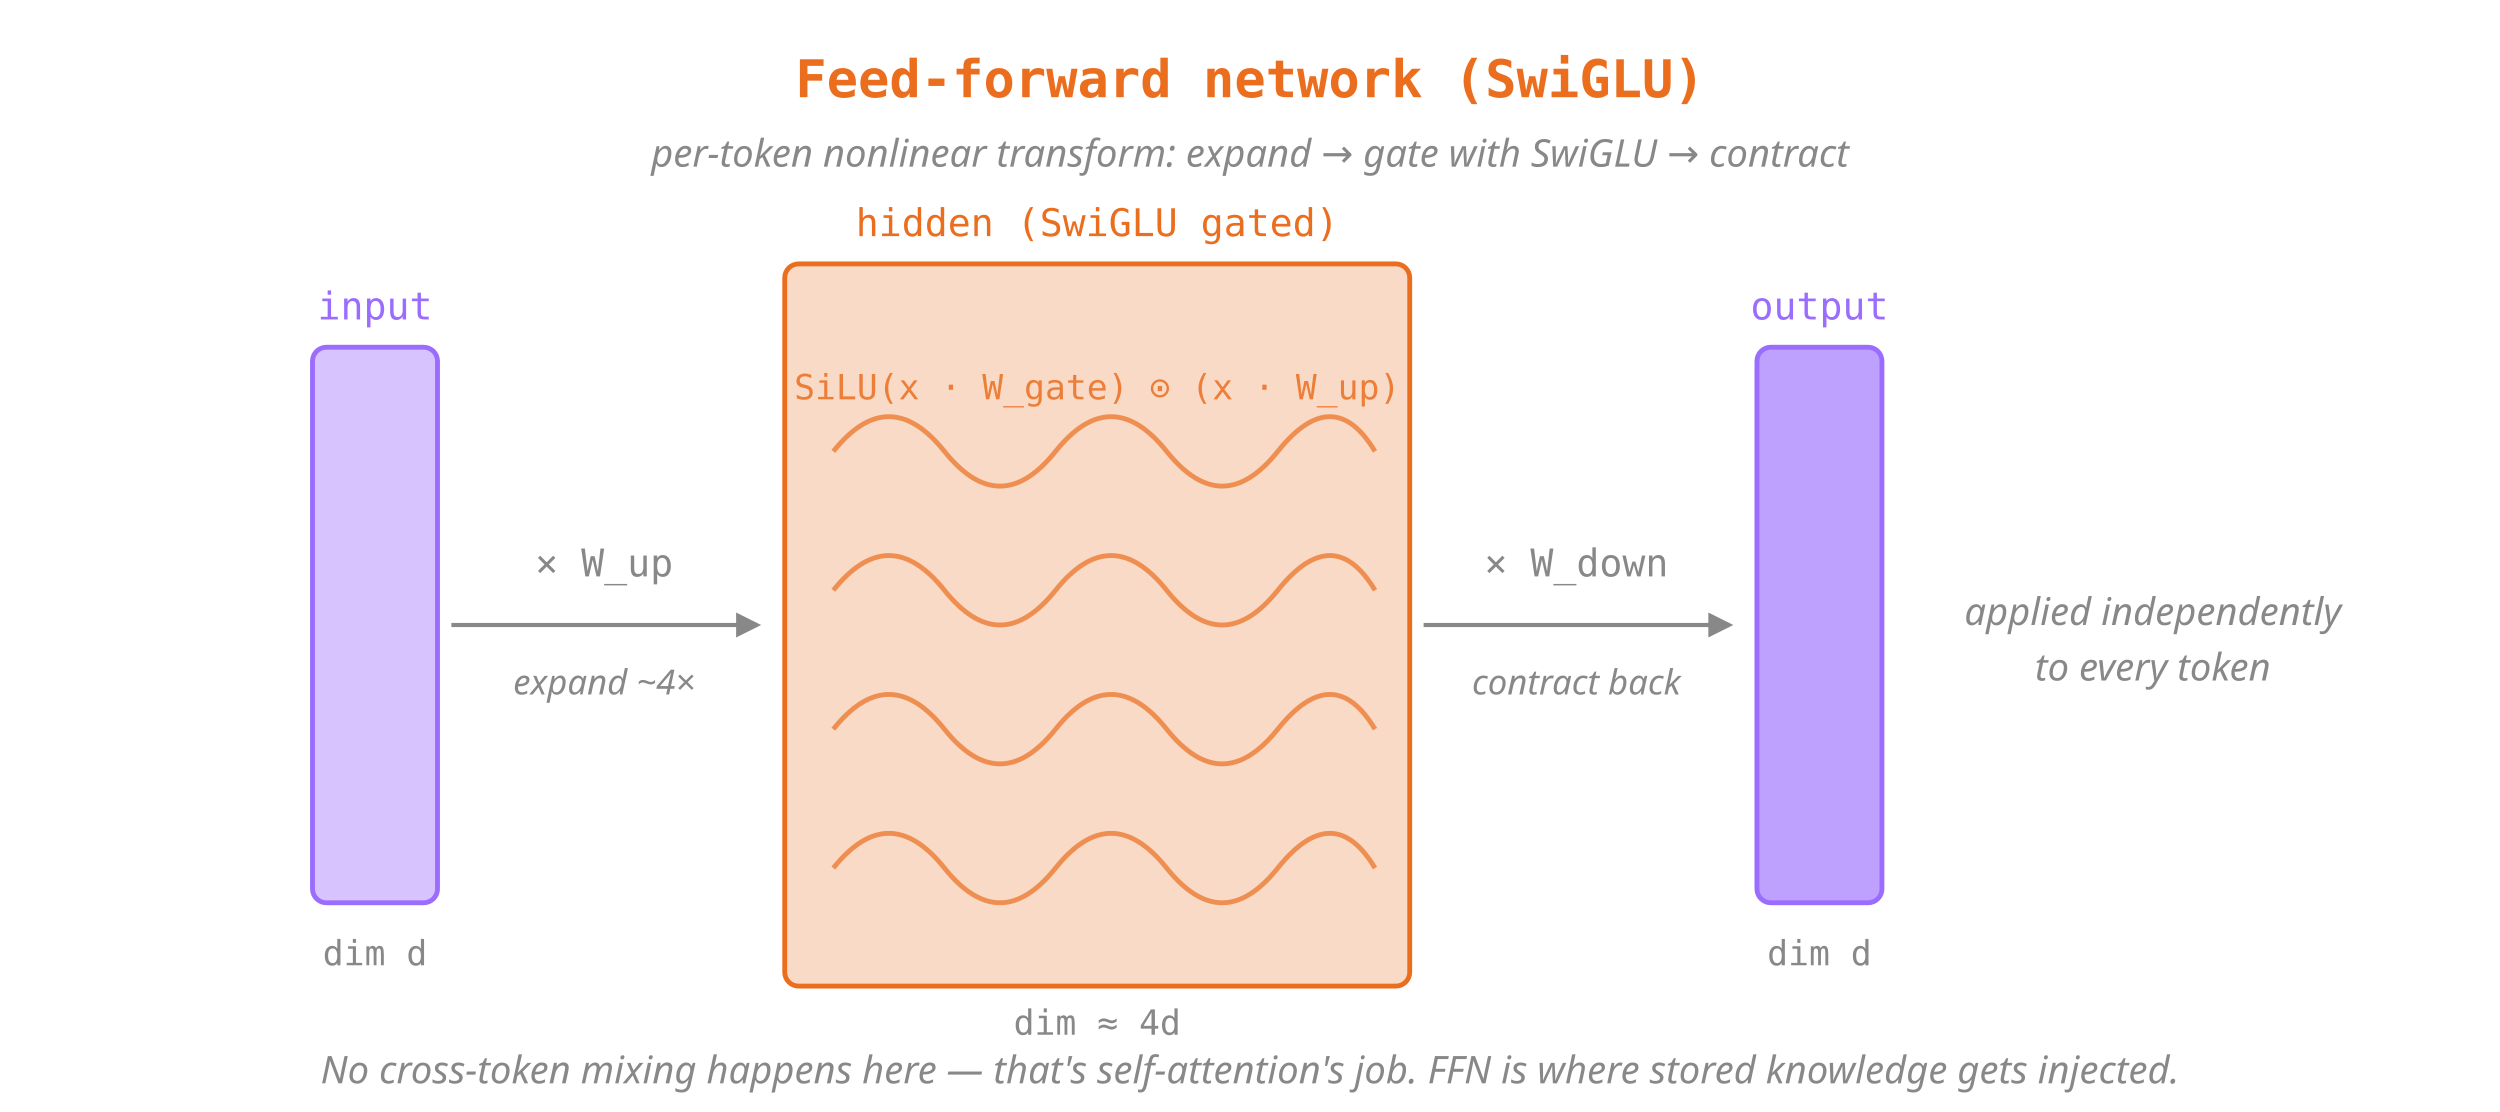
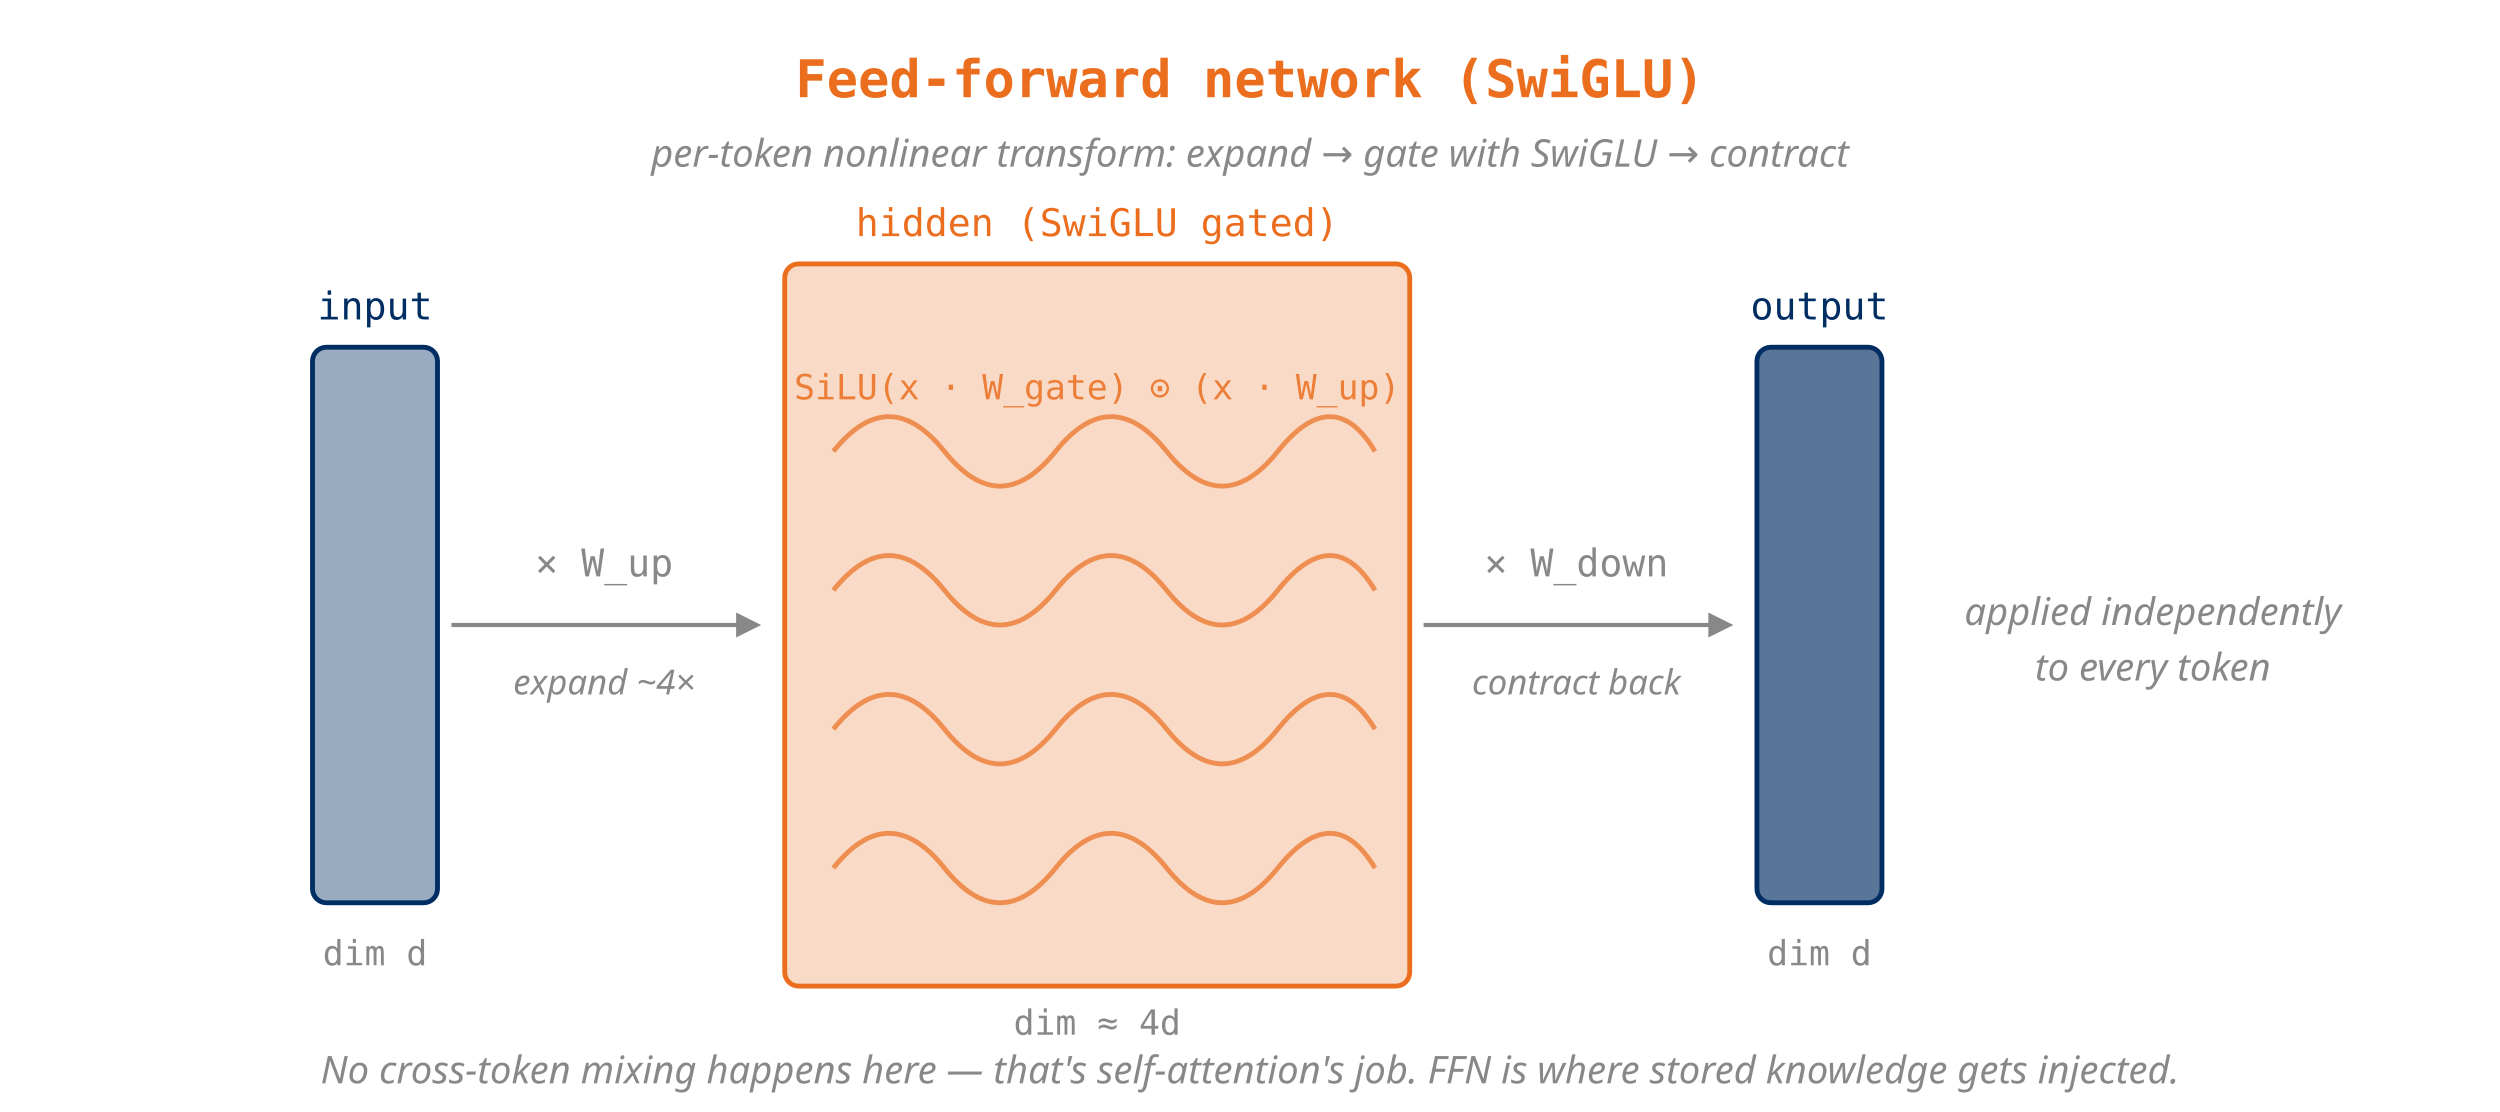
<svg xmlns="http://www.w3.org/2000/svg" viewBox="0 0 720 320" role="img" aria-label="Feed-forward network with SwiGLU: per-token vector is expanded, gated by a nonlinearity, and contracted back">
  <defs>
    <marker id="arr-gray-4b" markerWidth="6" markerHeight="6" refX="5" refY="3" orient="auto">
      <polygon points="0,0 6,3 0,6" fill="#888" />
    </marker>
  </defs>
  <text x="360" y="28" text-anchor="middle" fill="#EB6E1F" font-size="15" font-family="ui-monospace, monospace" font-weight="600">Feed-forward network (SwiGLU)</text>
  <text x="360" y="48" text-anchor="middle" fill="#888" font-size="11" font-family="sans-serif" font-style="italic">per-token nonlinear transform: expand → gate with SwiGLU → contract</text>
-   <rect x="90" y="100" width="36" height="160" rx="4" ry="4" fill="rgba(155,109,255,0.40)" stroke="#9b6dff" stroke-width="1.4" />
-   <text x="108" y="92" text-anchor="middle" fill="#9b6dff" font-size="11" font-family="ui-monospace, monospace">input</text>
+   <rect x="90" y="100" width="36" height="160" rx="4" ry="4" fill="rgba(0,45,98,0.40)" stroke="#002D62" stroke-width="1.4" />
+   <text x="108" y="92" text-anchor="middle" fill="#002D62" font-size="11" font-family="ui-monospace, monospace">input</text>
  <text x="108" y="278" text-anchor="middle" fill="#888" font-size="10" font-family="ui-monospace, monospace">dim d</text>
  <line x1="130" y1="180" x2="218" y2="180" stroke="#888" stroke-width="1.2" marker-end="url(#arr-gray-4b)" />
  <text x="174" y="166" text-anchor="middle" fill="#888" font-size="11" font-family="ui-monospace, monospace">× W_up</text>
  <text x="174" y="200" text-anchor="middle" fill="#888" font-size="10" font-family="sans-serif" font-style="italic">expand ~4×</text>
  <rect x="226" y="76" width="180" height="208" rx="4" ry="4" fill="rgba(235,110,31,0.25)" stroke="#EB6E1F" stroke-width="1.4" />
  <text x="316" y="68" text-anchor="middle" fill="#EB6E1F" font-size="11" font-family="ui-monospace, monospace">hidden (SwiGLU gated)</text>
  <text x="316" y="298" text-anchor="middle" fill="#888" font-size="10" font-family="ui-monospace, monospace">dim ≈ 4d</text>
  <g stroke="#EB6E1F" stroke-width="1.4" fill="none" opacity="0.7">
    <path d="M 240 130 Q 256 110 272 130 T 304 130 T 336 130 T 368 130 T 396 130" />
    <path d="M 240 170 Q 256 150 272 170 T 304 170 T 336 170 T 368 170 T 396 170" />
    <path d="M 240 210 Q 256 190 272 210 T 304 210 T 336 210 T 368 210 T 396 210" />
    <path d="M 240 250 Q 256 230 272 250 T 304 250 T 336 250 T 368 250 T 396 250" />
  </g>
  <text x="316" y="115" text-anchor="middle" fill="#EB6E1F" font-size="10" font-family="ui-monospace, monospace" opacity="0.85">SiLU(x · W_gate) ⊙ (x · W_up)</text>
  <line x1="410" y1="180" x2="498" y2="180" stroke="#888" stroke-width="1.2" marker-end="url(#arr-gray-4b)" />
  <text x="454" y="166" text-anchor="middle" fill="#888" font-size="11" font-family="ui-monospace, monospace">× W_down</text>
  <text x="454" y="200" text-anchor="middle" fill="#888" font-size="10" font-family="sans-serif" font-style="italic">contract back</text>
-   <rect x="506" y="100" width="36" height="160" rx="4" ry="4" fill="rgba(155,109,255,0.65)" stroke="#9b6dff" stroke-width="1.4" />
-   <text x="524" y="92" text-anchor="middle" fill="#9b6dff" font-size="11" font-family="ui-monospace, monospace">output</text>
+   <rect x="506" y="100" width="36" height="160" rx="4" ry="4" fill="rgba(0,45,98,0.65)" stroke="#002D62" stroke-width="1.4" />
+   <text x="524" y="92" text-anchor="middle" fill="#002D62" font-size="11" font-family="ui-monospace, monospace">output</text>
  <text x="524" y="278" text-anchor="middle" fill="#888" font-size="10" font-family="ui-monospace, monospace">dim d</text>
  <text x="620" y="180" text-anchor="middle" fill="#888" font-size="11" font-family="sans-serif" font-style="italic">applied independently</text>
  <text x="620" y="196" text-anchor="middle" fill="#888" font-size="11" font-family="sans-serif" font-style="italic">to every token</text>
  <text x="360" y="312" text-anchor="middle" fill="#888" font-size="11" font-family="sans-serif" font-style="italic">No cross-token mixing happens here — that's self-attention's job. FFN is where stored knowledge gets injected.</text>
</svg>
